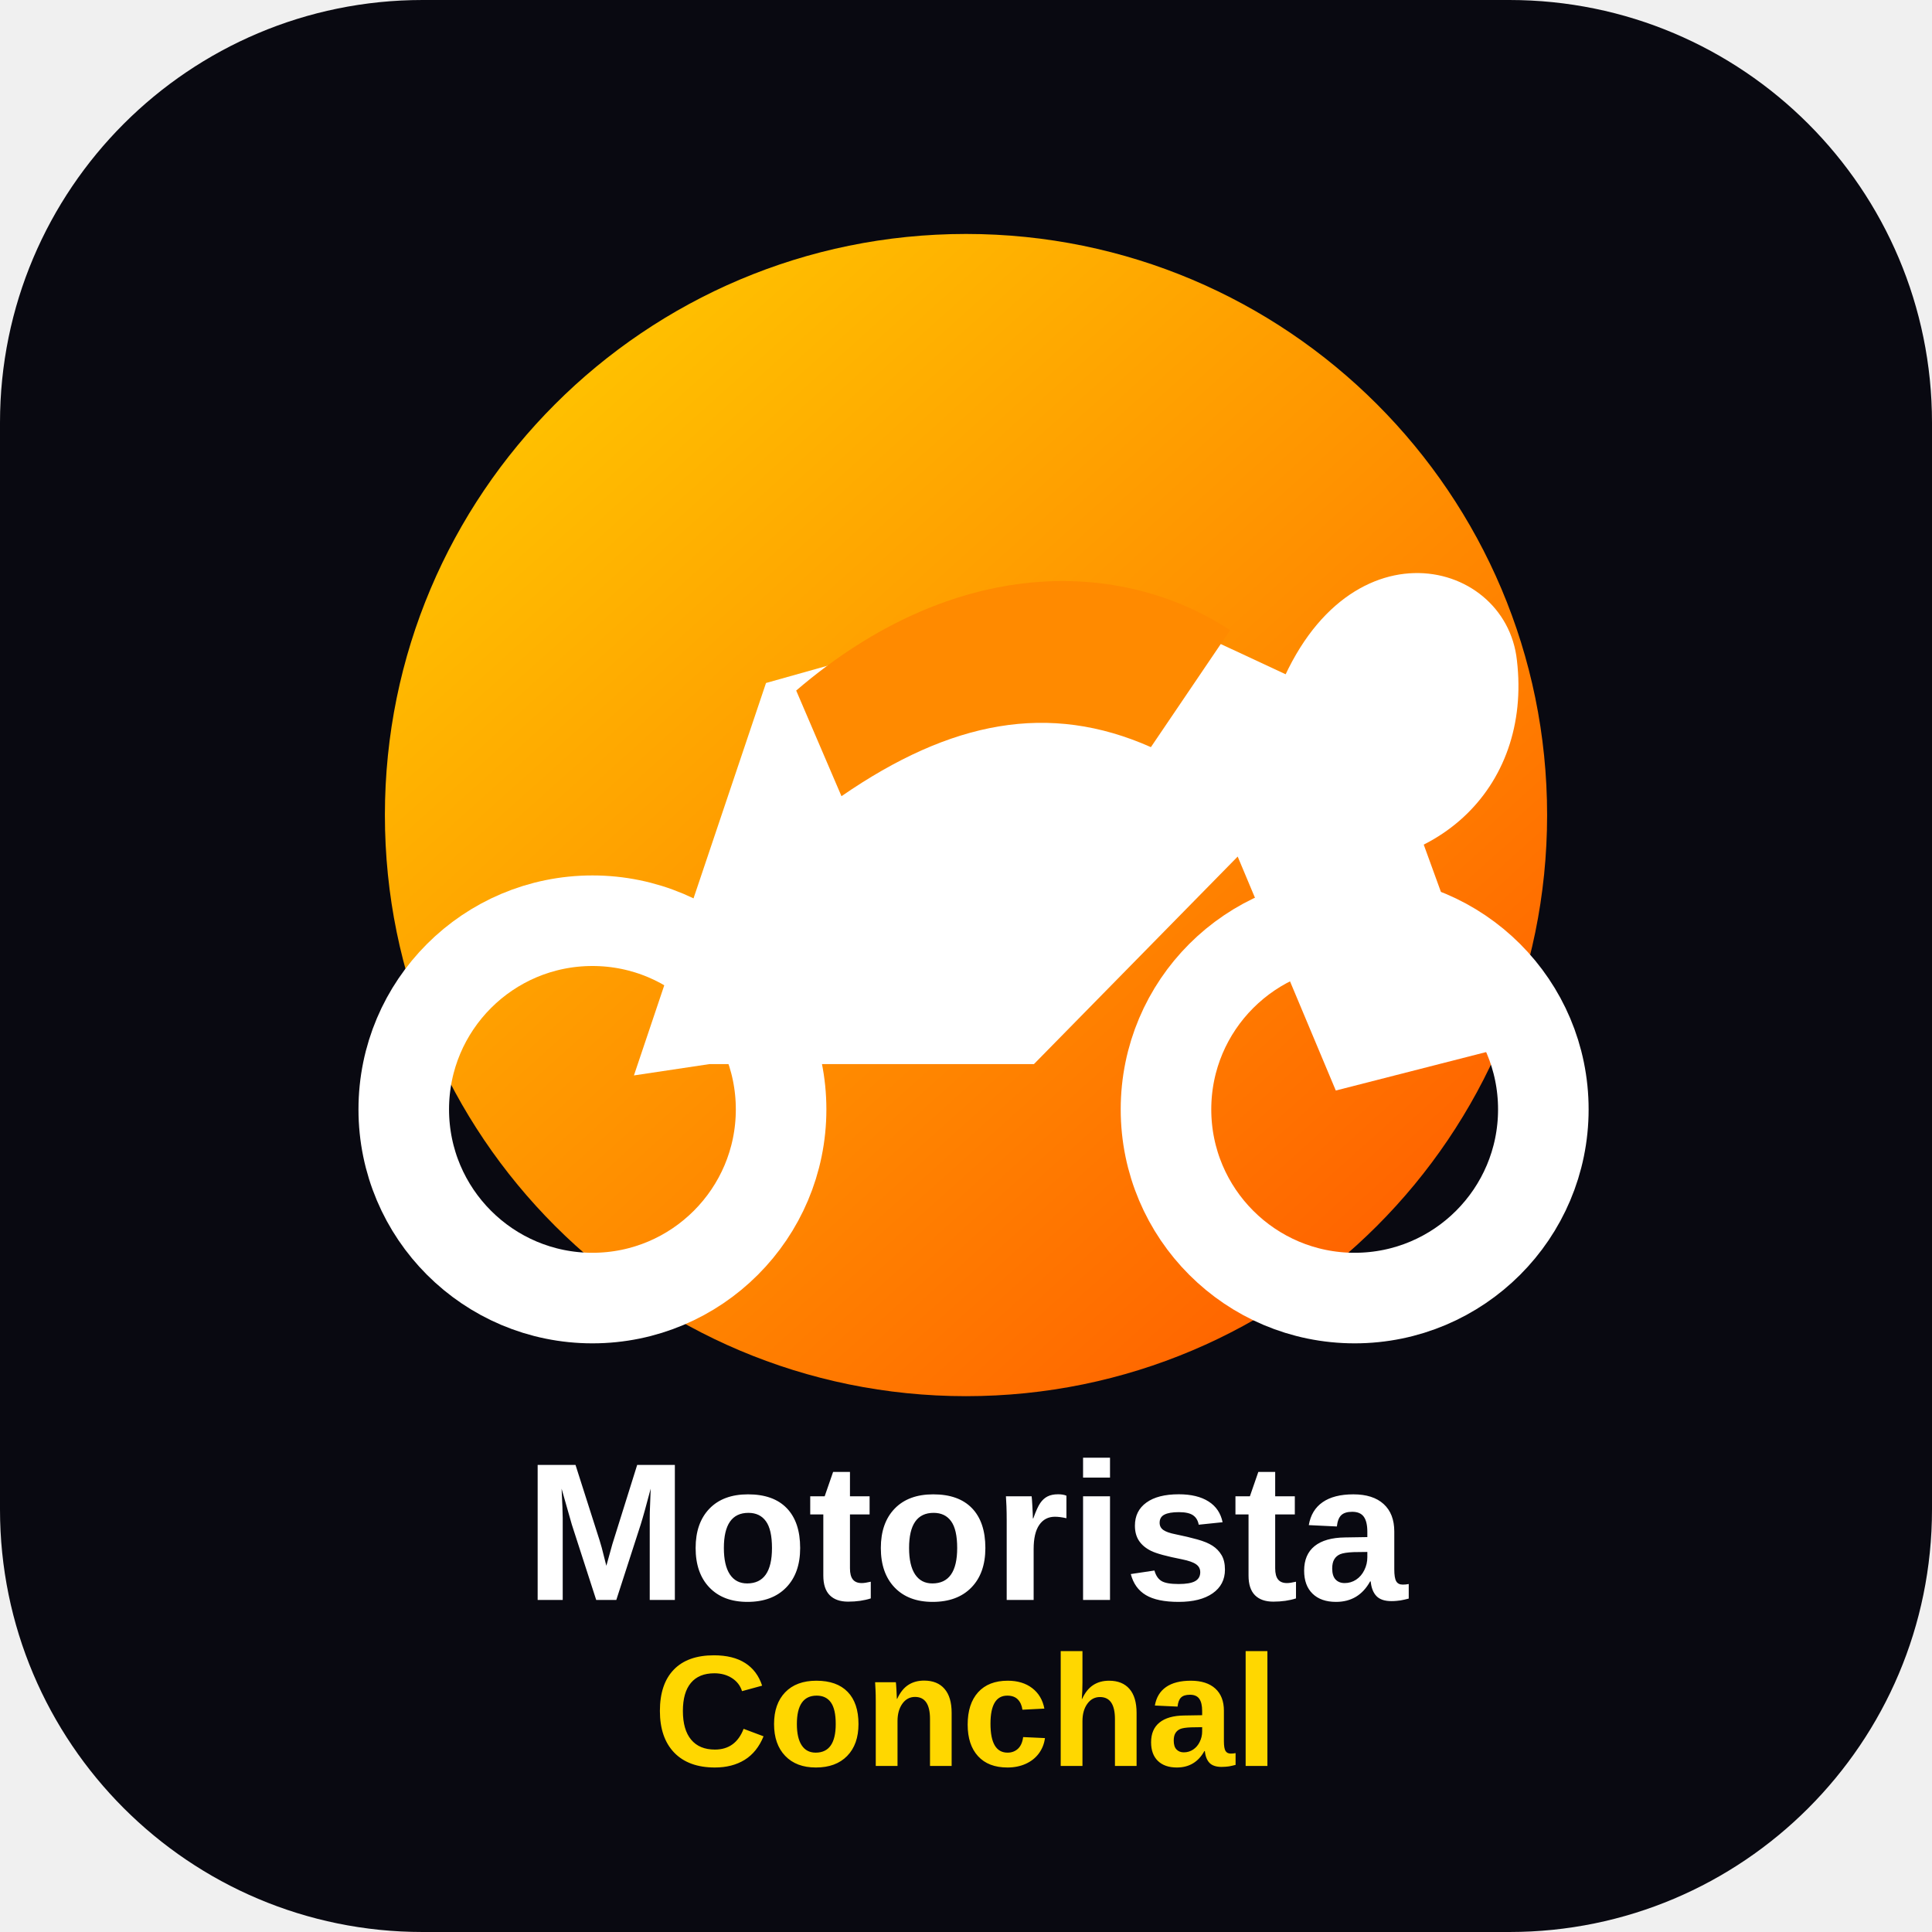
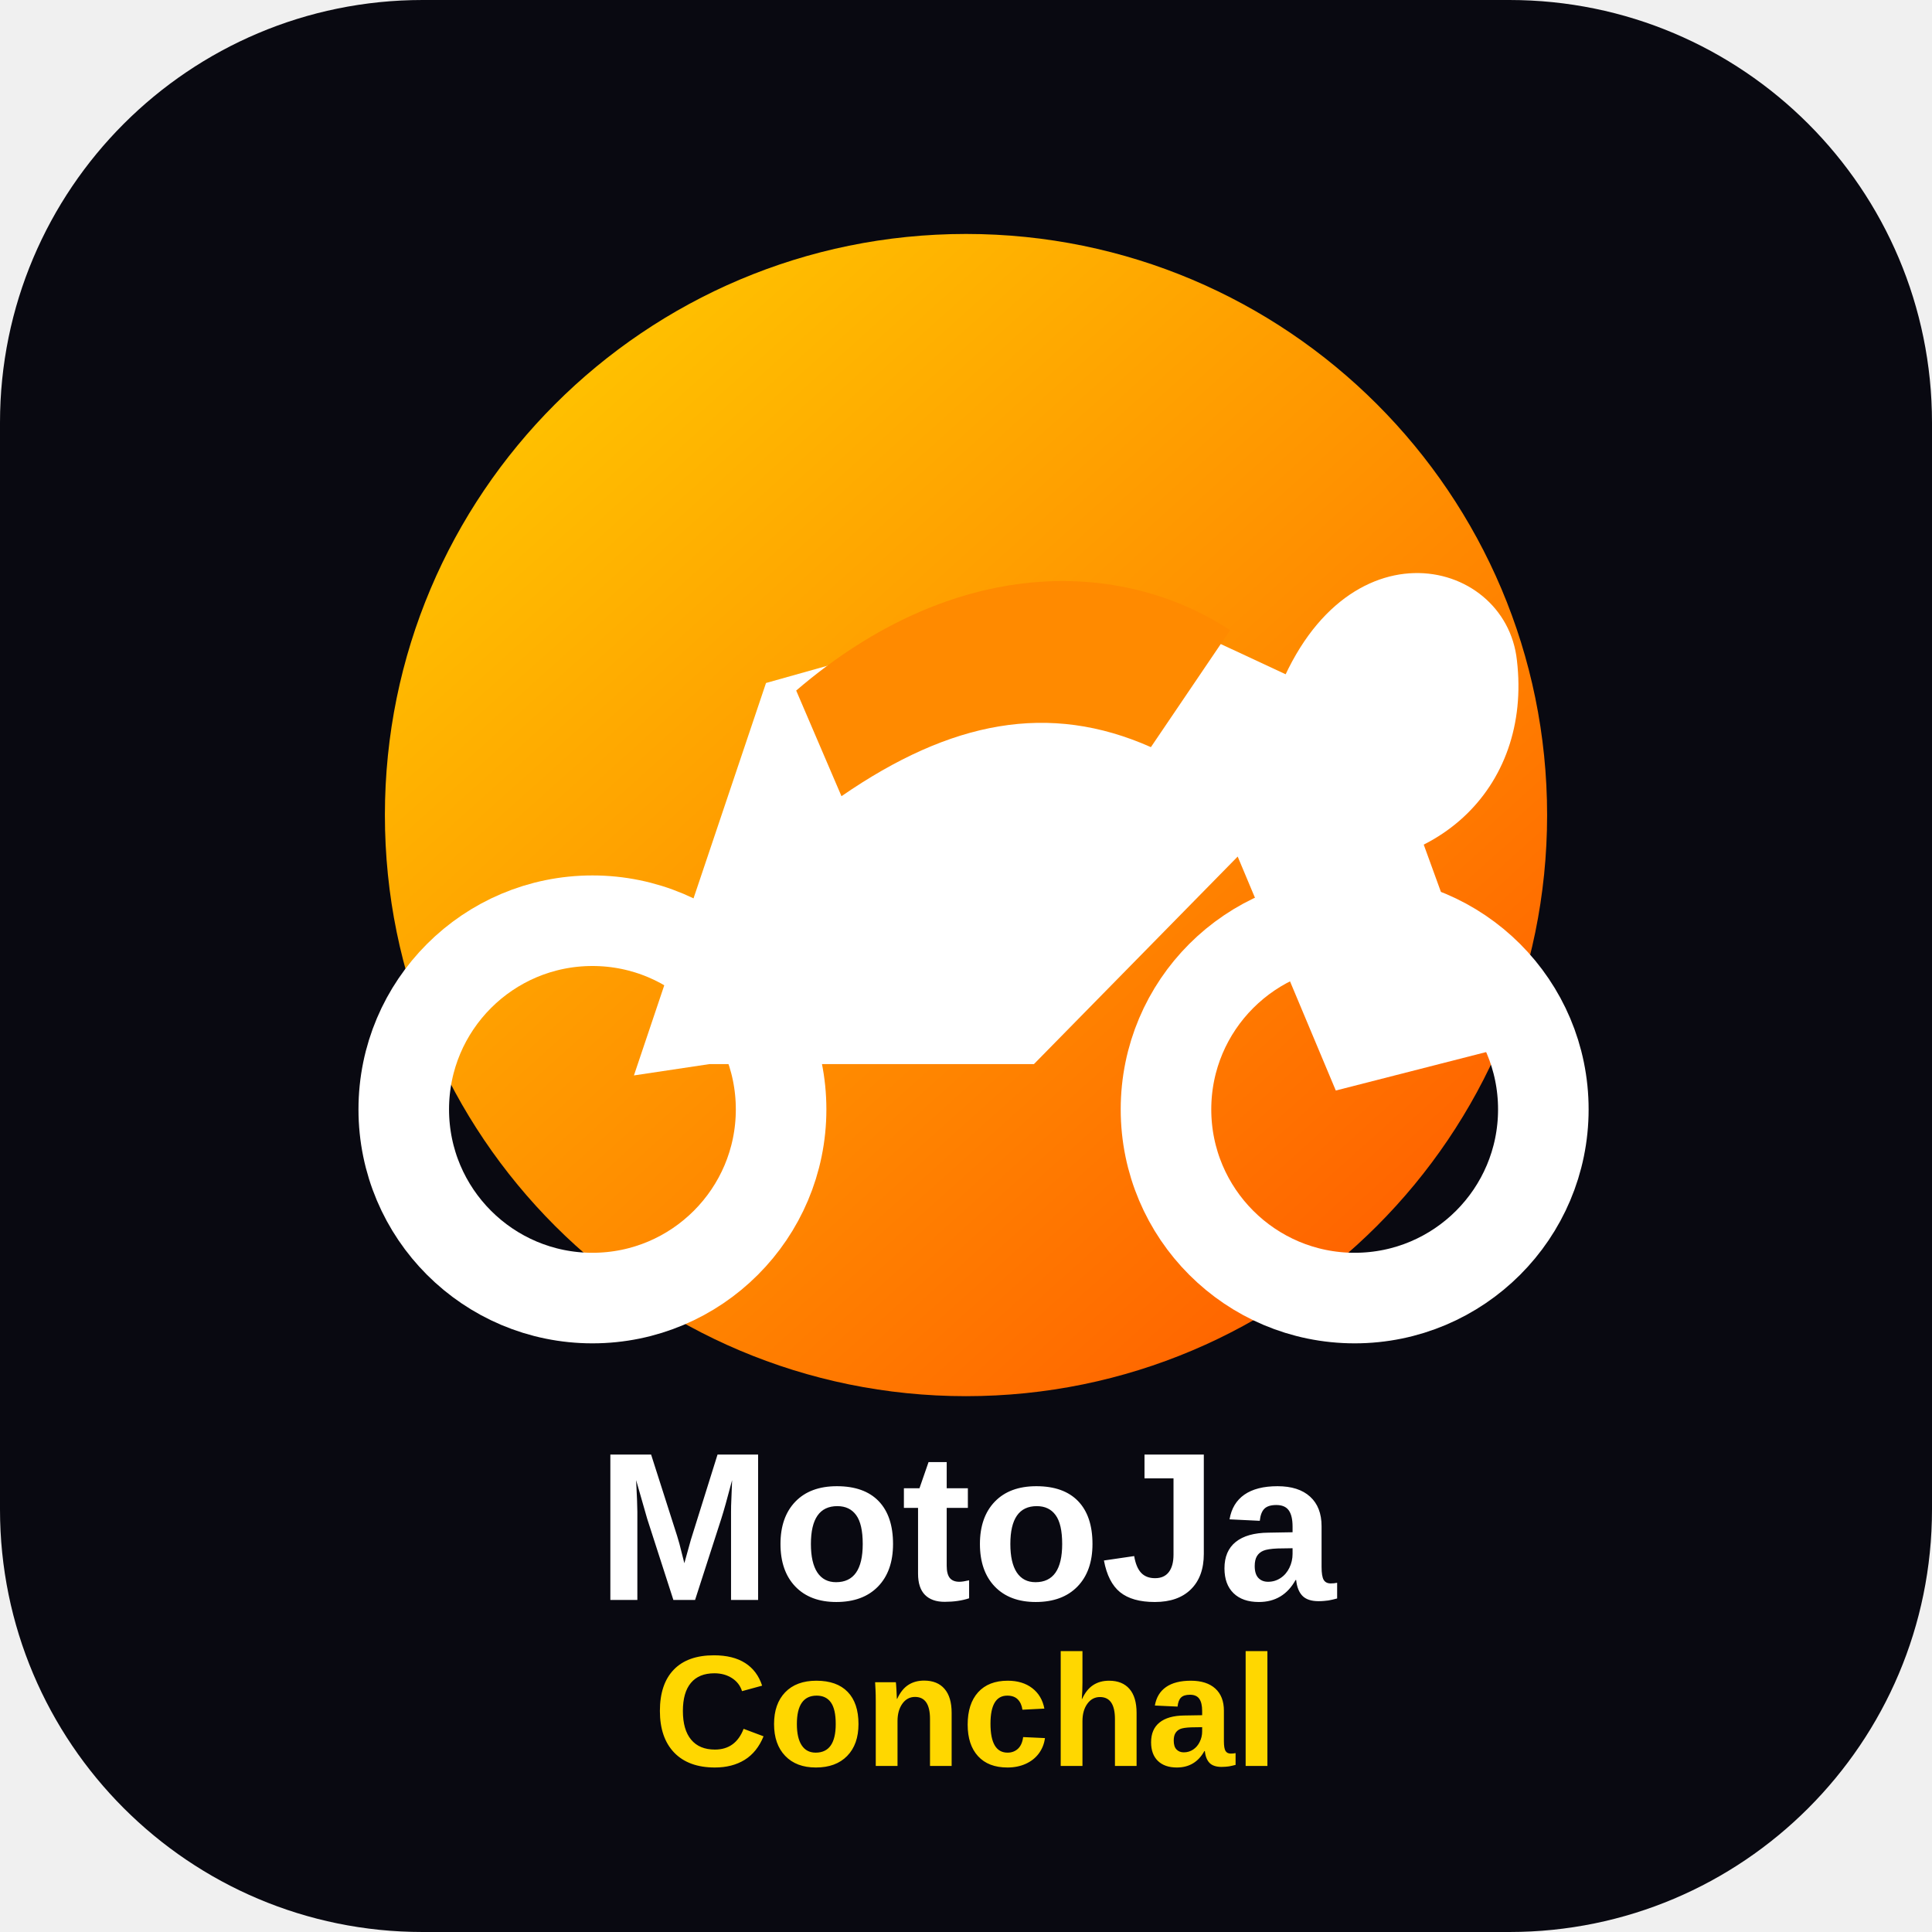
<svg xmlns="http://www.w3.org/2000/svg" viewBox="0 0 512 512">
  <defs>
    <linearGradient id="g" x1="80" y1="60" x2="430" y2="450" gradientUnits="userSpaceOnUse">
      <stop stop-color="#ffd700" />
      <stop offset="0.5" stop-color="#ff8a00" />
      <stop offset="1" stop-color="#ff3d00" />
    </linearGradient>
  </defs>
  <rect width="512" height="512" rx="112" fill="#090911" />
  <circle cx="256" cy="216" r="154" fill="url(#g)" />
  <circle cx="157" cy="294" r="50" fill="none" stroke="#fff" stroke-width="24" />
  <circle cx="359" cy="294" r="50" fill="none" stroke="#fff" stroke-width="24" />
  <path d="M168 285l35-104 89-25 73 34 32 88-43 11-26-62-54 55H188z" fill="#fff" />
  <path d="M211 183c42-36 86-35 115-16l-21 31c-27-12-53-7-82 13z" fill="#ff8a00" />
  <path d="M337 188c17-51 62-41 65-13 4 34-22 59-60 54z" fill="#fff" />
-   <text x="256" y="424" text-anchor="middle" font-family="Arial, sans-serif" font-weight="900" font-size="52" fill="#fff">Motorista</text>
+   <text x="256" y="424" text-anchor="middle" font-family="Arial, sans-serif" font-weight="900" font-size="56" fill="#fff">MotoJa</text>
  <text x="256" y="468" text-anchor="middle" font-family="Arial, sans-serif" font-weight="900" font-size="42" fill="#ffd700">Conchal</text>
</svg>
